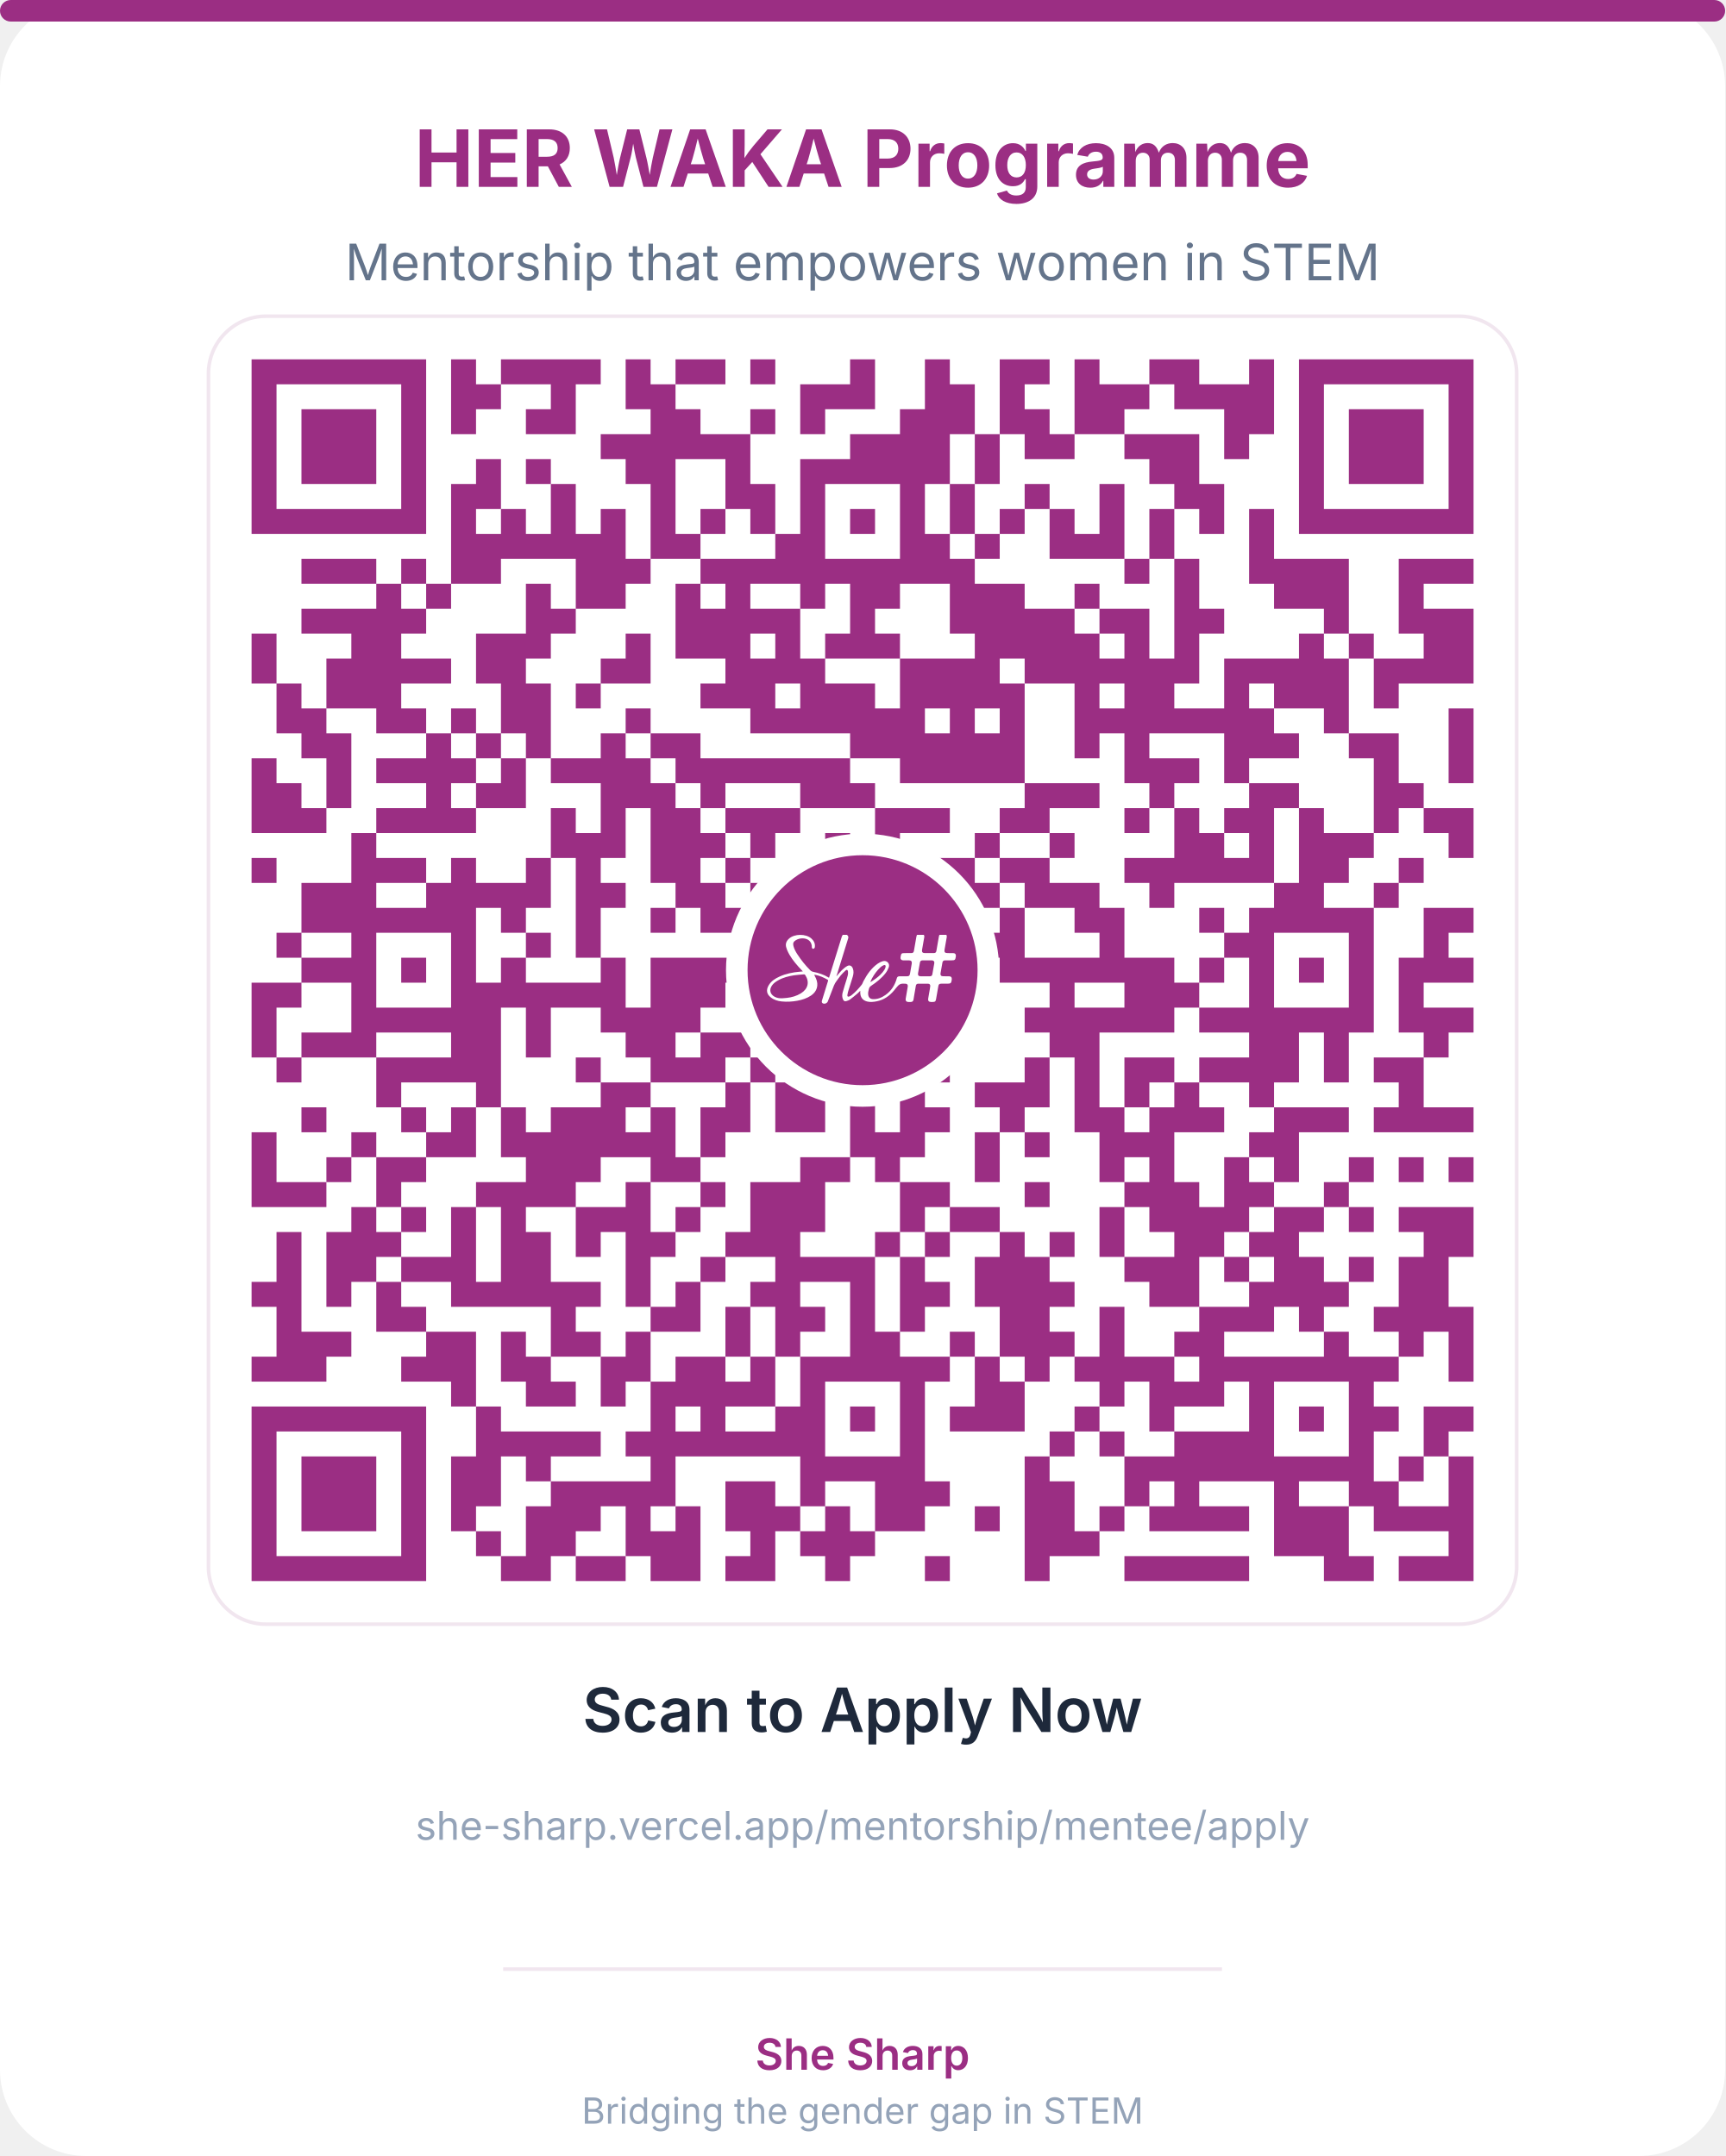
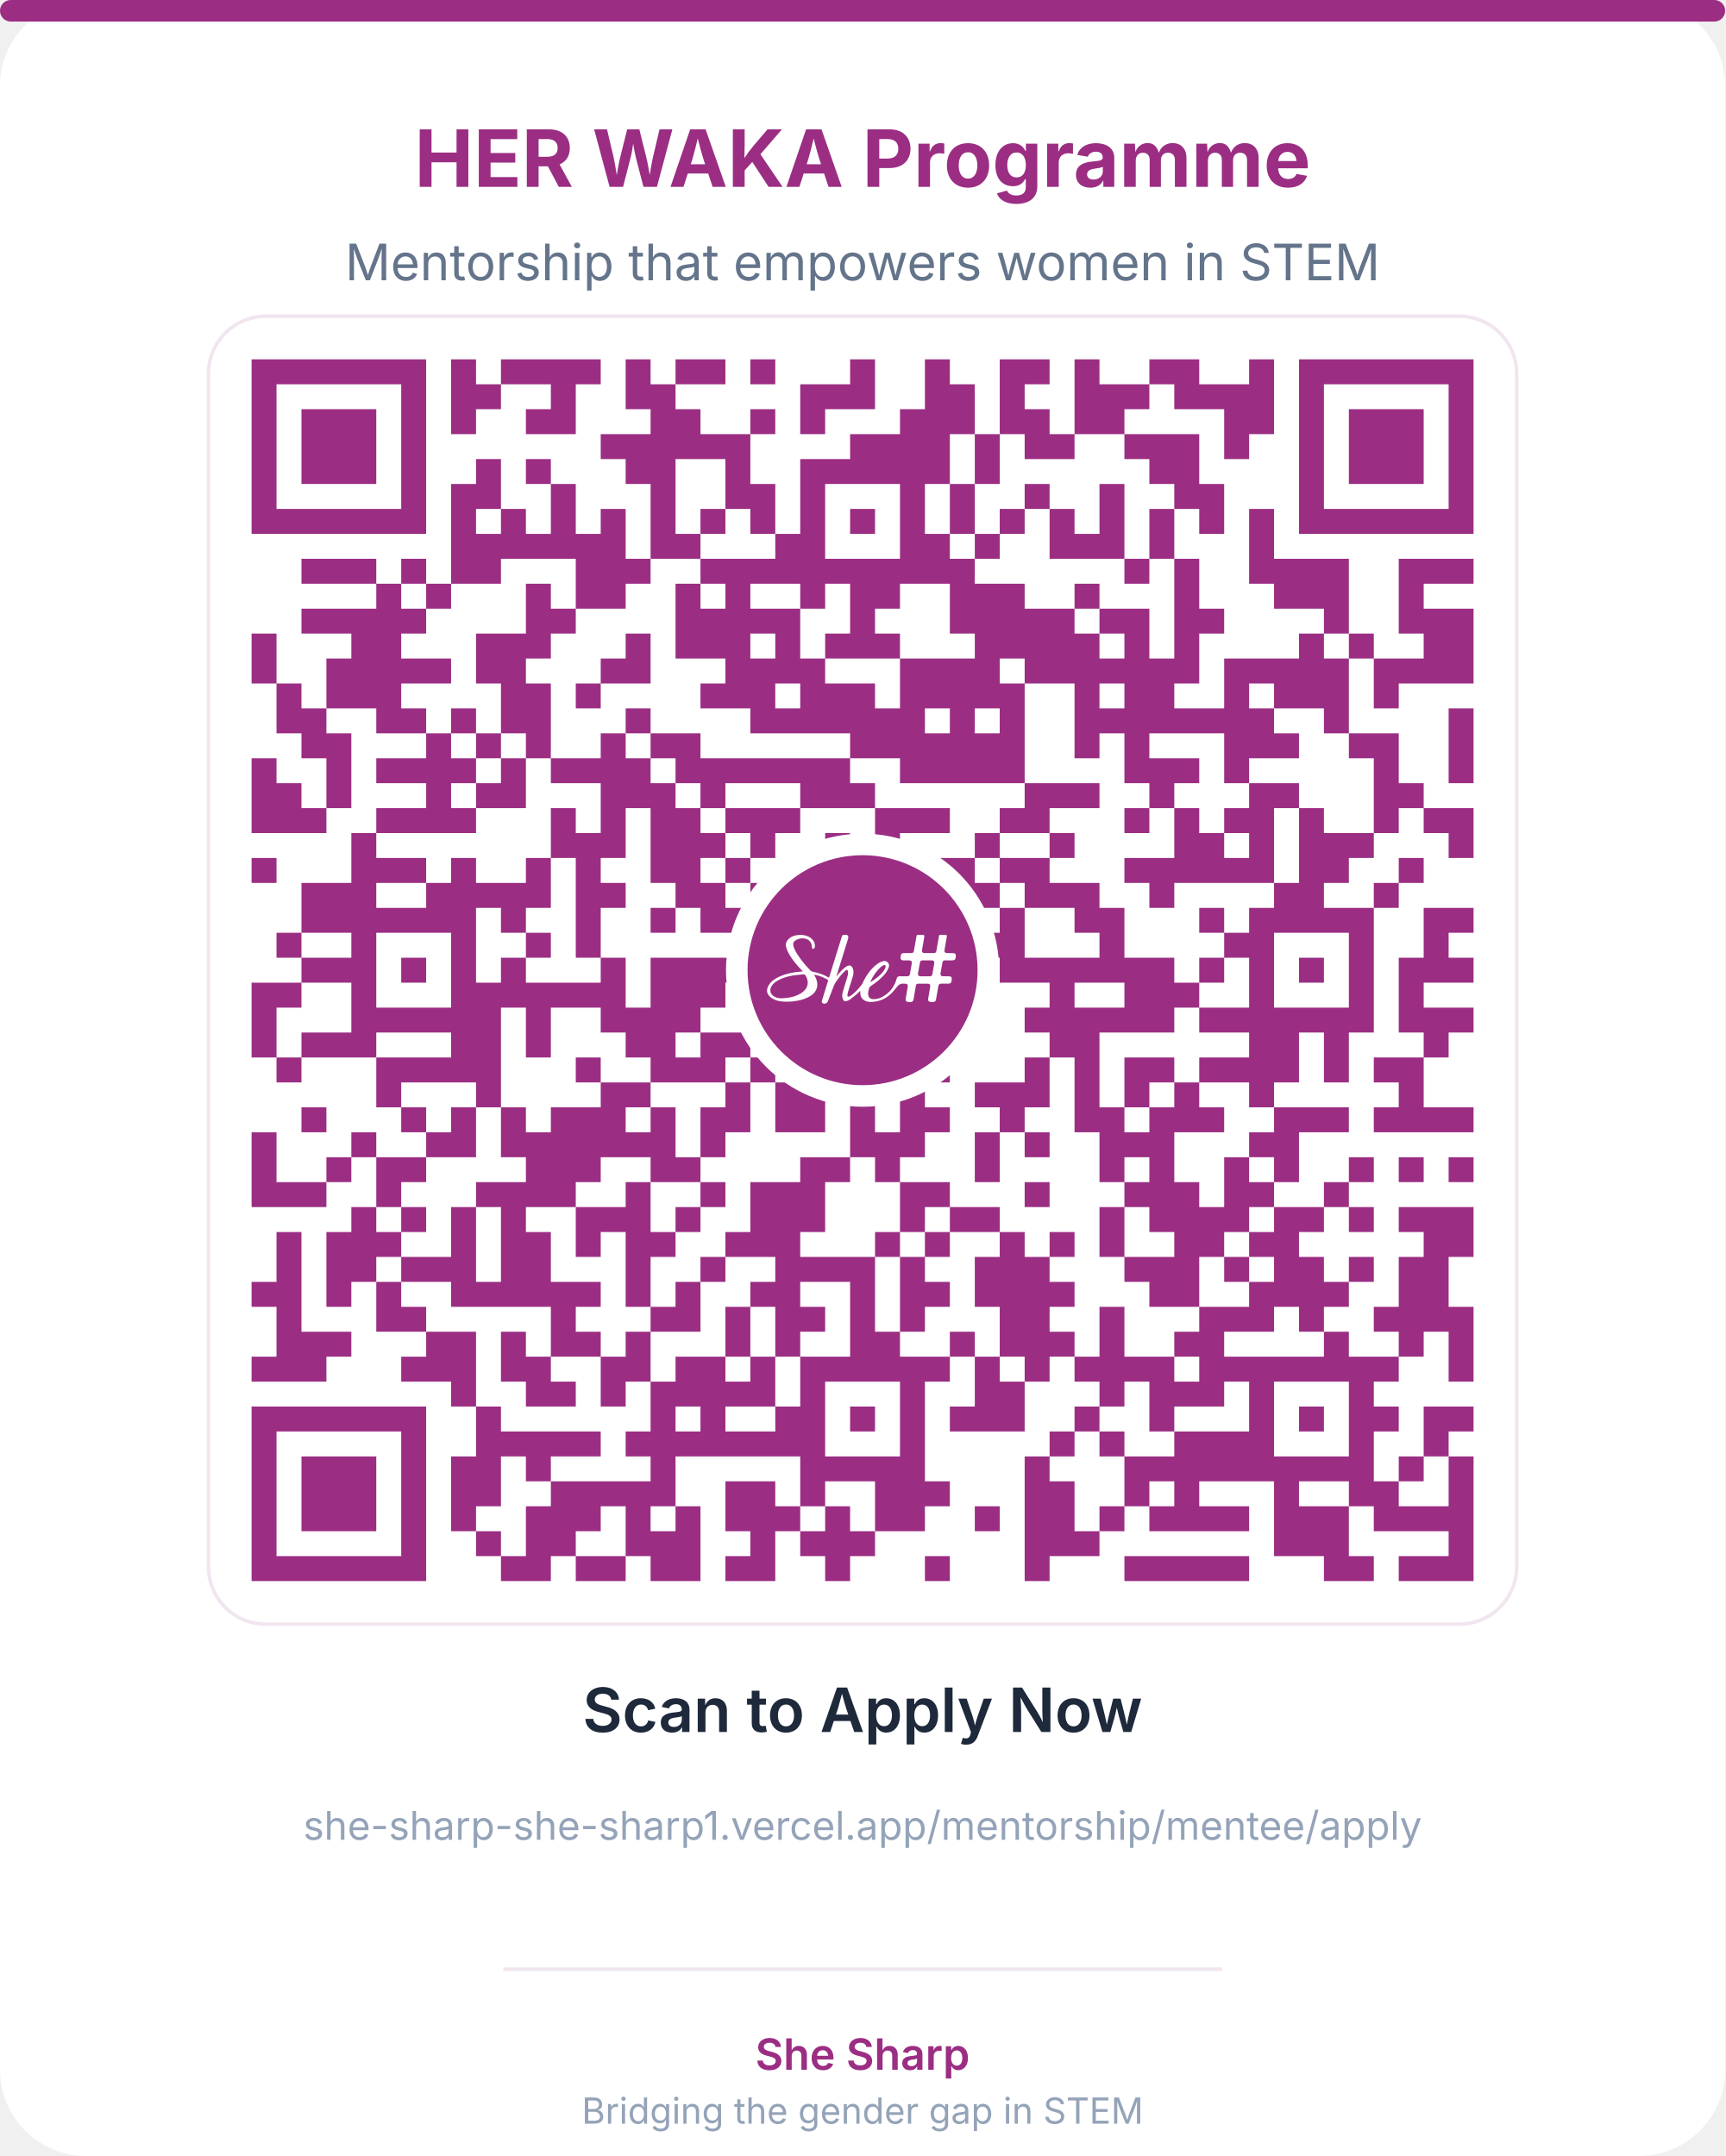
<svg xmlns="http://www.w3.org/2000/svg" width="480" height="600" viewBox="0 0 480 600">
  <rect width="480" height="600" rx="24" fill="#ffffff" />
  <rect width="480" height="6" rx="3" fill="#9b2e83" />
  <text x="240" y="52" text-anchor="middle" font-family="Inter,system-ui,sans-serif" font-size="22" font-weight="700" fill="#9b2e83">HER WAKA Programme</text>
  <text x="240" y="78" text-anchor="middle" font-family="Inter,system-ui,sans-serif" font-size="14" fill="#64748b">Mentorship that empowers women in STEM</text>
  <rect x="58" y="88" width="364" height="364" rx="16" fill="white" stroke="#f1e6ef" />
  <svg x="70" y="100" width="340" height="340" viewBox="0 0 49 49" overflow="hidden">
    <path fill="#ffffff" d="M0 0h49v49H0z" />
    <path stroke="#9b2e83" d="M0 0.5h7m1 0h1m1 0h4m1 0h1m1 0h2m1 0h1m3 0h1m2 0h1m2 0h2m1 0h1m2 0h2m2 0h1m1 0h7M0 1.5h1m5 0h1m1 0h2m2 0h1m2 0h2m5 0h3m2 0h2m1 0h1m2 0h3m1 0h4m1 0h1m5 0h1M0 2.5h1m1 0h3m1 0h1m1 0h1m2 0h2m3 0h2m2 0h1m1 0h1m3 0h3m1 0h2m1 0h2m4 0h2m1 0h1m1 0h3m1 0h1M0 3.5h1m1 0h3m1 0h1m7 0h6m4 0h4m1 0h1m1 0h2m2 0h3m1 0h1m2 0h1m1 0h3m1 0h1M0 4.5h1m1 0h3m1 0h1m2 0h1m1 0h1m3 0h2m2 0h1m2 0h6m1 0h1m6 0h2m4 0h1m1 0h3m1 0h1M0 5.5h1m5 0h1m1 0h2m2 0h1m3 0h1m2 0h2m1 0h1m3 0h1m1 0h1m2 0h1m2 0h1m2 0h2m3 0h1m5 0h1M0 6.5h7m1 0h1m1 0h1m1 0h1m1 0h1m1 0h1m1 0h1m1 0h1m1 0h1m1 0h1m1 0h1m1 0h1m1 0h1m1 0h1m1 0h1m1 0h1m1 0h1m1 0h1m1 0h7M8 7.5h7m1 0h2m3 0h2m3 0h2m1 0h1m2 0h3m1 0h1m3 0h1M2 8.5h3m1 0h1m1 0h2m3 0h3m2 0h11m6 0h1m1 0h1m2 0h4m2 0h3M5 9.5h1m1 0h1m3 0h1m1 0h2m2 0h1m1 0h1m2 0h1m1 0h2m2 0h3m2 0h1m3 0h1m3 0h3m2 0h1M2 10.5h5m4 0h2m4 0h5m2 0h1m3 0h5m1 0h2m1 0h2m4 0h1m2 0h3M0 11.5h1m3 0h2m3 0h3m3 0h1m1 0h3m1 0h1m1 0h3m3 0h5m1 0h1m1 0h1m4 0h1m1 0h1m2 0h2M0 12.5h1m2 0h5m1 0h2m3 0h2m3 0h4m3 0h4m1 0h7m1 0h5m1 0h4M1 13.5h1m1 0h3m4 0h2m1 0h1m4 0h3m1 0h3m1 0h5m2 0h1m1 0h2m2 0h1m1 0h3m1 0h1M1 14.5h2m2 0h2m1 0h1m1 0h2m3 0h1m4 0h7m1 0h1m1 0h1m2 0h8m2 0h1m4 0h1M2 15.5h2m3 0h1m1 0h1m1 0h1m2 0h1m1 0h2m6 0h7m2 0h1m1 0h1m3 0h3m2 0h2m2 0h1M0 16.5h1m2 0h1m1 0h4m1 0h1m1 0h4m1 0h7m2 0h5m4 0h3m1 0h1m5 0h1m2 0h1M0 17.5h2m1 0h1m3 0h1m1 0h2m3 0h3m1 0h1m3 0h3m6 0h3m2 0h1m3 0h2m3 0h2M0 18.5h3m2 0h4m3 0h1m1 0h1m1 0h2m1 0h3m3 0h3m2 0h2m3 0h1m1 0h1m1 0h2m1 0h1m2 0h1m1 0h2M4 19.5h1m7 0h3m1 0h3m1 0h1m2 0h1m1 0h1m3 0h1m2 0h1m4 0h2m1 0h1m1 0h3m3 0h1M0 20.5h1m3 0h3m1 0h1m2 0h1m1 0h1m2 0h2m1 0h1m6 0h3m1 0h2m3 0h6m1 0h2m2 0h1M2 21.5h3m2 0h5m1 0h2m2 0h2m1 0h1m1 0h8m1 0h3m2 0h1m4 0h2m2 0h1M2 22.5h7m1 0h1m2 0h1m2 0h1m1 0h2m1 0h7m2 0h1m2 0h2m3 0h1m1 0h5m2 0h2M1 23.5h1m2 0h1m3 0h1m2 0h1m1 0h1m6 0h1m1 0h1m3 0h1m2 0h2m3 0h1m4 0h2m3 0h1m2 0h1M2 24.5h3m1 0h1m1 0h1m1 0h1m3 0h1m1 0h4m2 0h1m1 0h1m1 0h3m1 0h7m1 0h1m1 0h1m1 0h1m1 0h1m1 0h3M0 25.5h2m2 0h1m3 0h7m1 0h3m1 0h1m1 0h1m3 0h1m1 0h1m3 0h1m2 0h3m2 0h1m3 0h1m1 0h1M0 26.5h1m3 0h6m1 0h1m2 0h4m3 0h8m2 0h6m1 0h7m1 0h3M0 27.5h1m1 0h3m3 0h2m1 0h1m3 0h2m1 0h2m3 0h1m2 0h1m5 0h2m6 0h2m1 0h1m3 0h1M1 28.5h1m3 0h5m3 0h1m2 0h3m1 0h1m2 0h1m2 0h2m3 0h1m1 0h1m1 0h2m1 0h4m1 0h1m1 0h2M5 29.5h1m3 0h1m4 0h2m3 0h1m1 0h2m1 0h1m1 0h1m2 0h3m1 0h1m1 0h1m1 0h1m2 0h1m5 0h1M2 30.5h1m3 0h1m1 0h1m1 0h1m1 0h3m1 0h1m1 0h2m1 0h2m1 0h1m1 0h2m2 0h1m2 0h2m1 0h3m2 0h3m1 0h4M0 31.5h1m3 0h1m2 0h2m1 0h7m1 0h1m5 0h3m2 0h1m1 0h1m2 0h3m3 0h2M0 32.5h1m2 0h1m1 0h2m4 0h3m2 0h2m4 0h2m1 0h1m3 0h1m4 0h1m1 0h1m2 0h1m1 0h1m2 0h1m1 0h1m1 0h1M0 33.5h3m2 0h1m3 0h4m2 0h1m2 0h1m1 0h3m3 0h2m3 0h1m3 0h3m1 0h2m2 0h1M4 34.5h1m1 0h1m1 0h1m1 0h1m2 0h3m1 0h1m2 0h3m3 0h1m1 0h2m4 0h1m1 0h4m1 0h2m1 0h1m1 0h3M1 35.5h1m1 0h3m2 0h1m1 0h2m1 0h1m1 0h2m2 0h3m3 0h1m1 0h1m2 0h1m1 0h1m1 0h1m2 0h2m1 0h2m5 0h2M1 36.5h1m1 0h2m1 0h3m1 0h2m3 0h1m2 0h1m2 0h4m1 0h1m2 0h3m3 0h3m1 0h1m1 0h2m1 0h1m1 0h2M0 37.5h2m1 0h1m1 0h1m2 0h6m1 0h1m1 0h1m2 0h2m2 0h1m1 0h2m1 0h4m3 0h2m2 0h4m2 0h2M1 38.5h1m3 0h2m5 0h1m3 0h2m1 0h1m1 0h2m1 0h1m1 0h1m3 0h2m2 0h1m3 0h3m1 0h1m2 0h4M1 39.5h3m3 0h2m1 0h1m1 0h2m1 0h1m3 0h1m1 0h1m2 0h2m2 0h1m1 0h3m1 0h1m2 0h2m4 0h1m2 0h1m1 0h1M0 40.5h3m3 0h3m1 0h2m2 0h2m1 0h2m1 0h1m1 0h6m1 0h1m1 0h1m1 0h4m1 0h8m2 0h1M8 41.5h1m2 0h2m1 0h1m1 0h5m1 0h1m3 0h1m2 0h2m3 0h1m1 0h3m1 0h1m3 0h1M0 42.5h7m2 0h1m6 0h1m1 0h1m2 0h2m1 0h1m1 0h1m1 0h3m2 0h1m2 0h1m3 0h1m1 0h1m1 0h2m1 0h2M0 43.5h1m5 0h1m2 0h5m1 0h8m3 0h1m5 0h1m1 0h1m2 0h4m3 0h1m2 0h1M0 44.5h1m1 0h3m1 0h1m1 0h2m1 0h1m4 0h1m5 0h5m4 0h1m3 0h10m1 0h1m1 0h1M0 45.5h1m1 0h3m1 0h1m1 0h2m2 0h5m2 0h2m1 0h1m2 0h3m3 0h2m2 0h1m1 0h1m3 0h1m2 0h2m2 0h1M0 46.5h1m1 0h3m1 0h1m1 0h1m2 0h3m1 0h1m1 0h1m1 0h3m1 0h1m1 0h2m2 0h1m1 0h2m1 0h1m1 0h4m1 0h3m1 0h4M0 47.5h1m5 0h1m2 0h1m1 0h2m2 0h3m2 0h1m1 0h3m6 0h3m7 0h3m4 0h1M0 48.5h7m3 0h2m1 0h2m1 0h2m1 0h2m2 0h1m3 0h1m3 0h1m3 0h5m3 0h2m1 0h3" />
  </svg>
  <circle cx="240" cy="270" r="38" fill="white" />
  <g transform="translate(208,238) scale(0.4923077)">
    <g clip-path="url(#clip0_812_24509)">
      <circle cx="65" cy="65" r="65" fill="#9B2E83" />
      <g clip-path="url(#clip1_812_24509)">
        <path d="M50.318 68.383C51.287 67.263 52.193 66.073 53.25 65.041C54.164 64.149 55.172 63.302 56.273 62.675C57.66 61.885 58.911 62.47 59.495 63.99C60.079 65.516 59.922 67.078 59.484 68.583C58.754 71.092 57.897 73.561 57.13 76.056C56.834 77.021 56.554 78.003 56.415 79.001C56.291 79.877 56.719 80.16 57.547 79.836C57.997 79.659 58.435 79.394 58.815 79.092C60.971 77.392 62.808 75.36 64.504 73.21C64.959 72.633 65.152 71.856 65.505 71.191C67.535 67.357 69.963 63.84 73.545 61.311C74.407 60.702 75.402 60.206 76.408 59.907C78.706 59.231 80.638 61.264 79.781 63.429C79.334 64.557 78.76 65.683 78.021 66.631C75.757 69.529 72.909 71.793 69.871 73.805C69.217 74.239 68.811 74.744 68.613 75.497C68.322 76.61 68.016 77.707 68.183 78.882C68.404 80.428 69.292 81.273 70.843 81.348C73.516 81.478 75.837 80.491 77.97 78.983C81.248 76.665 83.28 73.465 84.34 69.6C84.559 68.799 84.996 68.456 85.83 68.446C87.245 68.43 88.657 68.446 90.072 68.438C91.253 68.433 91.619 68.092 91.82 66.909C92.13 65.056 92.45 63.206 92.784 61.355C93.013 60.092 92.503 59.442 91.235 59.434C90.141 59.429 89.051 59.442 87.958 59.429C86.874 59.416 86.272 58.665 86.46 57.586C86.841 55.403 86.926 55.332 89.159 55.332C90.273 55.332 91.387 55.34 92.501 55.327C93.477 55.317 93.86 54.987 94.03 54.025C94.498 51.366 94.95 48.704 95.424 46.045C95.647 44.792 96.067 44.46 97.346 44.452C97.731 44.452 98.118 44.434 98.501 44.465C99.491 44.548 100.05 45.255 99.882 46.248C99.473 48.655 99.049 51.059 98.619 53.461C98.398 54.696 98.887 55.322 100.142 55.327C101.812 55.335 103.484 55.338 105.154 55.327C106.199 55.322 106.564 54.994 106.747 53.944C107.21 51.285 107.673 48.624 108.131 45.962C108.316 44.889 108.779 44.475 109.87 44.454C110.276 44.447 110.685 44.439 111.092 44.46C112.194 44.517 112.759 45.226 112.569 46.331C112.168 48.673 111.756 51.012 111.342 53.352C111.09 54.771 111.548 55.325 112.996 55.33C114.066 55.332 115.139 55.319 116.209 55.335C117.295 55.35 117.858 56.019 117.733 57.1C117.722 57.186 117.717 57.271 117.704 57.357C117.411 59.203 117.143 59.429 115.286 59.429C114.087 59.429 112.885 59.424 111.686 59.429C110.716 59.434 110.284 59.813 110.114 60.775C109.765 62.753 109.405 64.729 109.065 66.707C108.877 67.804 109.371 68.404 110.487 68.425C111.601 68.446 112.715 68.425 113.829 68.435C114.995 68.448 115.515 69.036 115.415 70.198C115.407 70.283 115.404 70.372 115.391 70.457C115.157 72.298 114.797 72.62 112.968 72.62C111.81 72.62 110.655 72.615 109.497 72.62C108.376 72.625 108.013 72.937 107.817 74.057C107.39 76.483 106.973 78.91 106.543 81.333C106.312 82.643 105.923 82.96 104.598 82.963C104.276 82.963 103.955 82.968 103.634 82.963C102.476 82.944 101.886 82.263 102.074 81.122C102.388 79.225 102.733 77.332 103.055 75.438C103.142 74.928 103.24 74.413 103.261 73.899C103.289 73.189 102.846 72.664 102.144 72.651C100.196 72.615 98.246 72.62 96.296 72.649C95.624 72.659 95.231 73.096 95.097 73.87C94.747 75.869 94.413 77.873 94.073 79.875C93.973 80.472 93.882 81.07 93.777 81.668C93.633 82.471 93.124 82.929 92.326 82.96C91.835 82.978 91.341 82.975 90.85 82.965C89.784 82.942 89.187 82.232 89.362 81.174C89.72 79.022 90.1 76.873 90.469 74.723C90.515 74.447 90.566 74.167 90.566 73.886C90.566 73.215 90.141 72.695 89.483 72.659C88.608 72.612 87.705 72.532 86.859 72.693C86.249 72.81 85.609 73.197 85.163 73.647C84.32 74.499 83.607 75.484 82.835 76.41C80.203 79.563 77.01 81.811 72.935 82.593C71.142 82.939 69.338 83.16 67.524 82.684C65.106 82.05 63.753 80.332 63.704 77.808C63.696 77.473 63.704 77.138 63.704 76.623C63.063 77.252 62.579 77.793 62.029 78.253C60.678 79.381 59.333 80.519 57.915 81.556C57.326 81.988 56.577 82.23 55.87 82.451C54.933 82.744 54.377 82.435 53.958 81.528C53.364 80.241 53.402 78.876 53.75 77.582C54.431 75.04 55.27 72.542 56.037 70.023C56.461 68.622 56.971 67.232 56.749 65.719C56.618 64.82 56.119 64.528 55.445 65.116C54.431 66 53.487 66.982 52.612 68.006C51.789 68.971 51.123 70.07 50.33 71.061C49.005 72.716 48.426 74.72 47.678 76.646C46.901 78.637 46.144 80.636 45.365 82.627C44.999 83.563 43.909 84.119 42.949 83.896C42.077 83.693 41.76 83.111 42.046 82.172C42.746 79.88 43.458 77.59 44.166 75.3C44.598 73.896 45.023 72.49 45.468 71.089C45.563 70.788 45.589 70.587 45.259 70.395C43.114 69.145 40.875 68.139 38.428 67.656C38.202 67.611 37.968 67.609 37.654 67.58C38.012 68.303 38.356 68.942 38.65 69.605C40.33 73.403 39.283 77.065 35.838 79.355C33.473 80.927 30.828 81.769 28.065 82.274C25.163 82.804 22.241 82.96 19.305 82.664C17.031 82.435 14.898 81.785 13.071 80.332C10.784 78.51 10.406 76.228 11.864 73.673C13.29 71.175 15.562 69.745 18.047 68.612C21.677 66.956 25.536 66.2 29.485 65.849C30.036 65.8 30.584 65.748 31.243 65.685C30.363 64.744 29.529 63.892 28.742 62.998C26.223 60.149 23.866 57.186 22.377 53.627C22.186 53.17 22.047 52.691 21.896 52.218C21.24 50.17 21.916 48.517 23.424 47.15C26.519 44.343 32.995 44.312 36.092 47.114C37.479 48.369 38.287 49.926 38.022 51.891C37.991 52.12 37.942 52.424 37.788 52.543C37.528 52.741 37.15 52.959 36.877 52.899C36.651 52.853 36.445 52.442 36.339 52.151C36.249 51.901 36.345 51.595 36.314 51.316C36.038 48.733 34.178 47.111 31.31 47.002C29.846 46.947 28.459 47.306 27.201 48.086C25.917 48.881 25.549 49.806 25.92 51.28C26.354 53.001 27.196 54.534 28.15 56.003C30.25 59.231 32.64 62.223 35.346 64.955C35.861 65.475 36.429 65.792 37.168 65.94C40.186 66.546 43.098 67.474 45.748 69.108C45.82 69.153 45.9 69.181 46.052 69.251C46.35 68.287 46.638 67.346 46.929 66.408C49.039 59.621 51.146 52.837 53.258 46.05C53.554 45.104 54.076 44.652 54.877 44.623C55.672 44.595 56.603 45.146 56.878 45.9C56.986 46.196 56.991 46.586 56.899 46.89C55.365 51.886 53.809 56.876 52.257 61.867C51.586 64.027 50.917 66.189 50.245 68.35C50.276 68.36 50.305 68.368 50.336 68.378L50.318 68.383ZM19.537 80.88C20.432 80.808 21.33 80.756 22.22 80.657C25.037 80.342 27.721 79.578 30.152 78.073C34.189 75.57 35.12 71.689 32.66 67.843C32.439 67.497 32.208 67.315 31.783 67.357C29.933 67.541 28.068 67.603 26.236 67.895C23.146 68.388 20.11 69.132 17.342 70.699C15.971 71.476 14.674 72.355 13.766 73.691C12.147 76.072 12.708 78.528 15.191 79.958C16.539 80.735 18.013 80.914 19.537 80.878V80.88ZM100.366 68.44C101.264 68.438 102.165 68.456 103.062 68.433C103.867 68.409 104.287 68.087 104.428 67.328C104.822 65.23 105.203 63.127 105.542 61.02C105.694 60.081 105.141 59.455 104.207 59.444C102.412 59.424 100.613 59.426 98.815 59.444C98.043 59.452 97.569 59.858 97.428 60.627C97.055 62.662 96.687 64.7 96.352 66.743C96.173 67.853 96.674 68.414 97.801 68.438C98.658 68.456 99.512 68.44 100.369 68.44H100.366ZM69.454 71.448C69.516 71.513 69.578 71.578 69.639 71.643C70.594 71.003 71.576 70.403 72.498 69.719C74.35 68.342 76.051 66.795 77.301 64.822C77.638 64.289 77.916 63.671 78.029 63.057C78.178 62.239 77.656 61.838 76.91 62.181C76.28 62.473 75.654 62.852 75.145 63.322C73.172 65.145 71.597 67.292 70.308 69.654C69.992 70.234 69.74 70.85 69.457 71.448H69.454Z" fill="white" />
      </g>
    </g>
    <defs>
      <clipPath id="clip0_812_24509">
        <rect width="130" height="130" fill="white" />
      </clipPath>
      <clipPath id="clip1_812_24509">
        <rect width="107" height="40" fill="white" transform="translate(11 45)" />
      </clipPath>
    </defs>
  </g>
  <text x="240" y="482" text-anchor="middle" font-family="Inter,system-ui,sans-serif" font-size="17" font-weight="600" fill="#1e293b">Scan to Apply Now</text>
-   <text x="240" y="512" text-anchor="middle" font-family="Inter,system-ui,sans-serif" font-size="11" fill="#94a3b8">she-sharp.vercel.app/mentorship/mentee/apply</text>
+   <text x="240" y="512" text-anchor="middle" font-family="Inter,system-ui,sans-serif" font-size="11" fill="#94a3b8">she-sharp-she-sharp1.vercel.app/mentorship/mentee/apply</text>
  <line x1="140" y1="548" x2="340" y2="548" stroke="#f1e6ef" />
  <text x="240" y="576" text-anchor="middle" font-family="Inter,system-ui,sans-serif" font-size="12" font-weight="600" fill="#9b2e83">She Sharp</text>
  <text x="240" y="591" text-anchor="middle" font-family="Inter,system-ui,sans-serif" font-size="10" fill="#94a3b8">Bridging the gender gap in STEM</text>
</svg>
